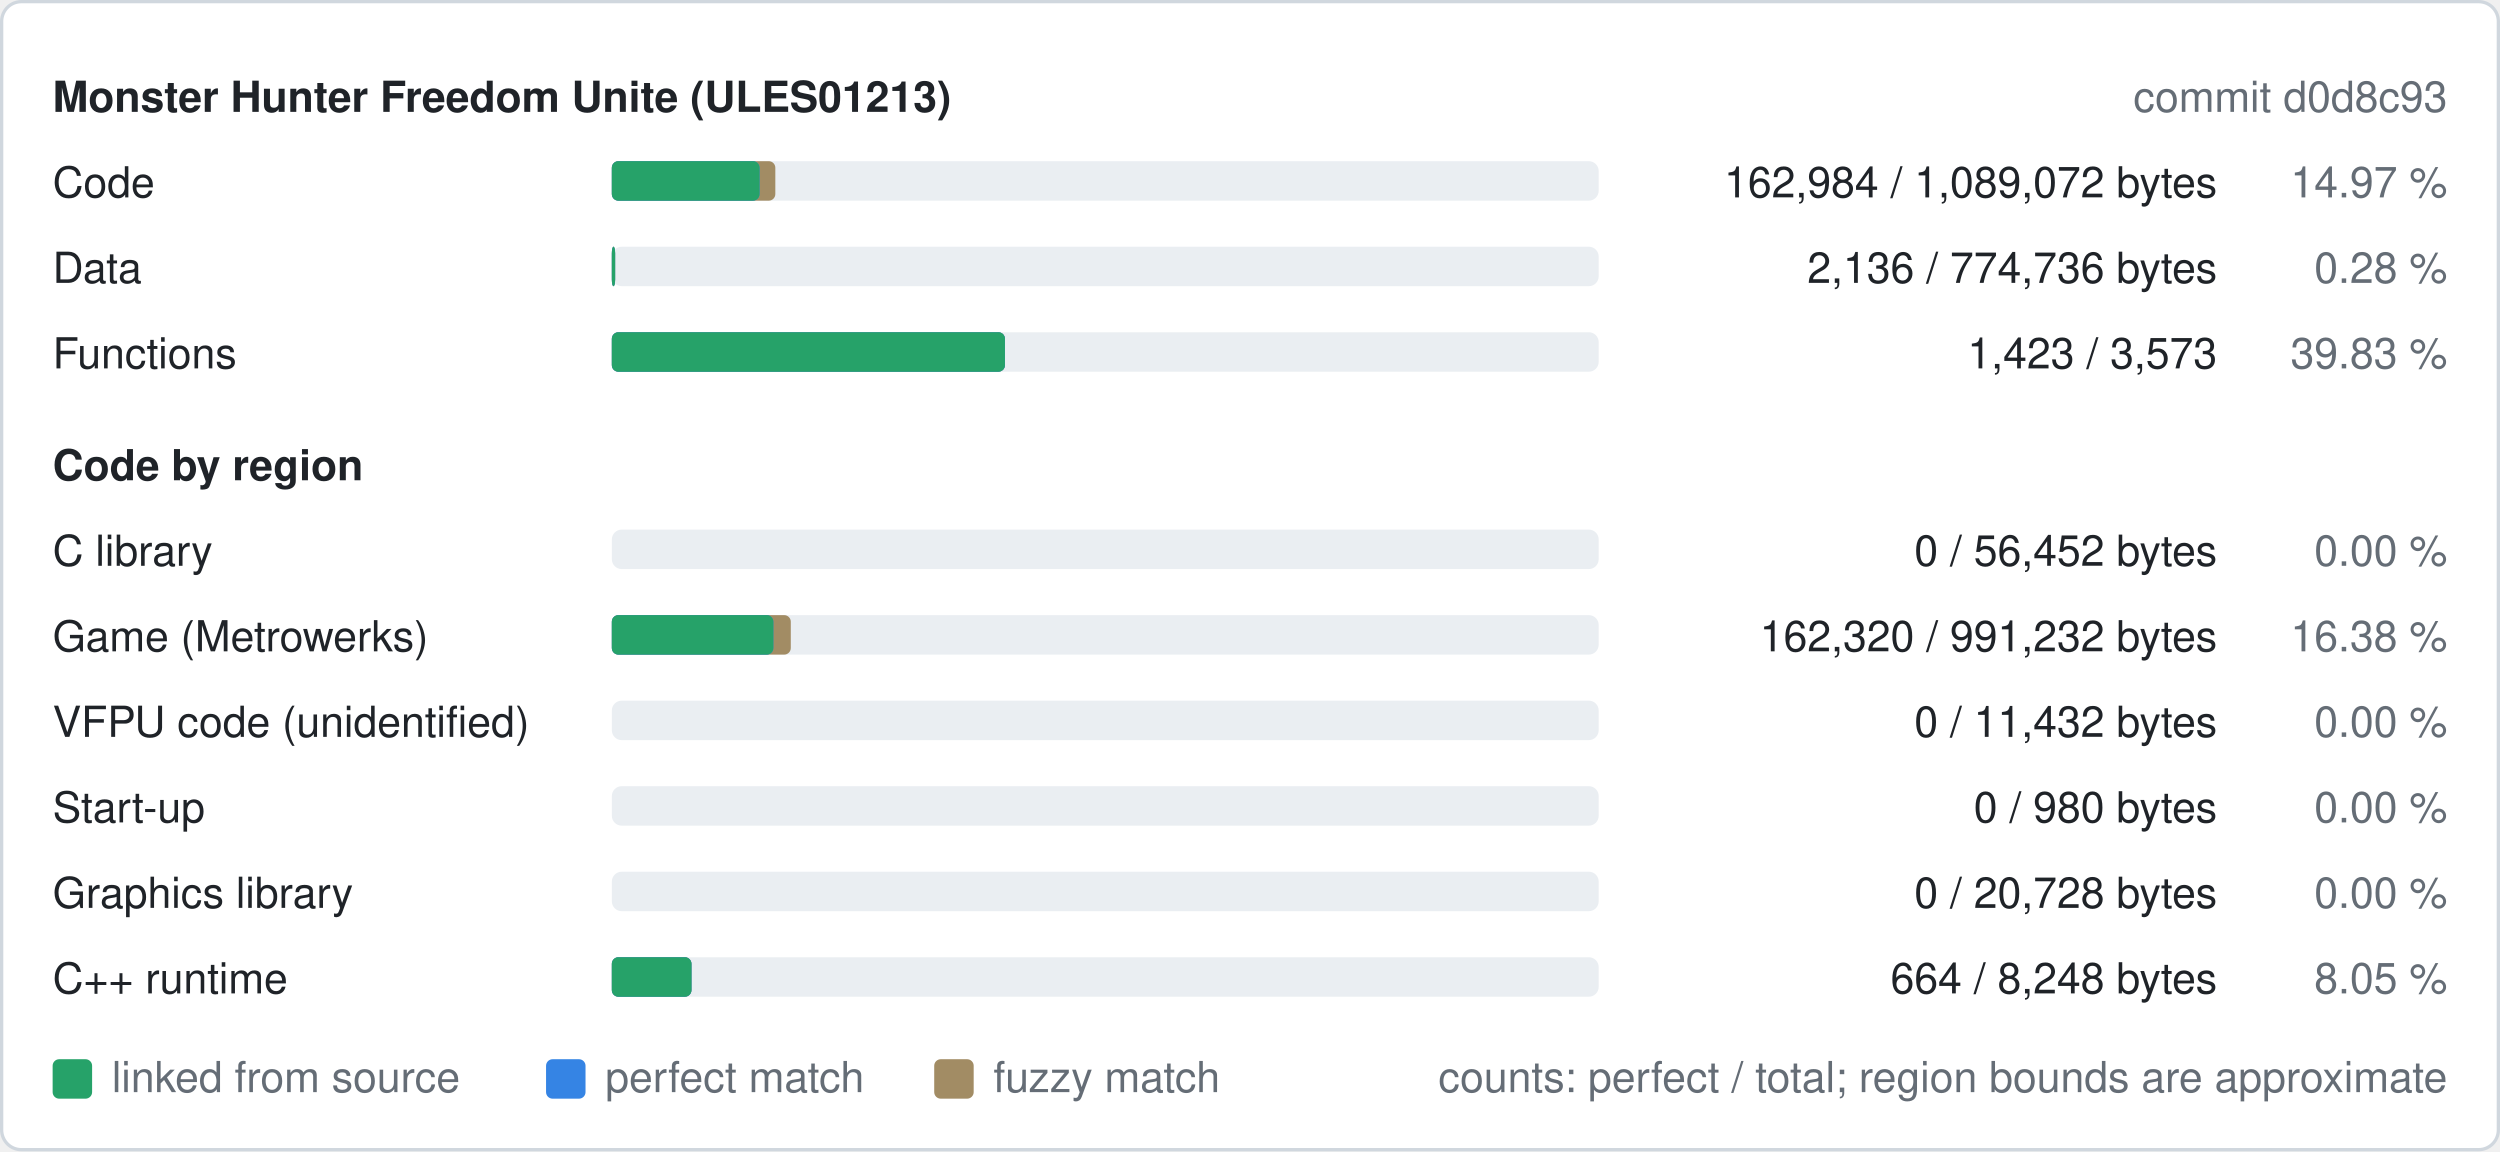
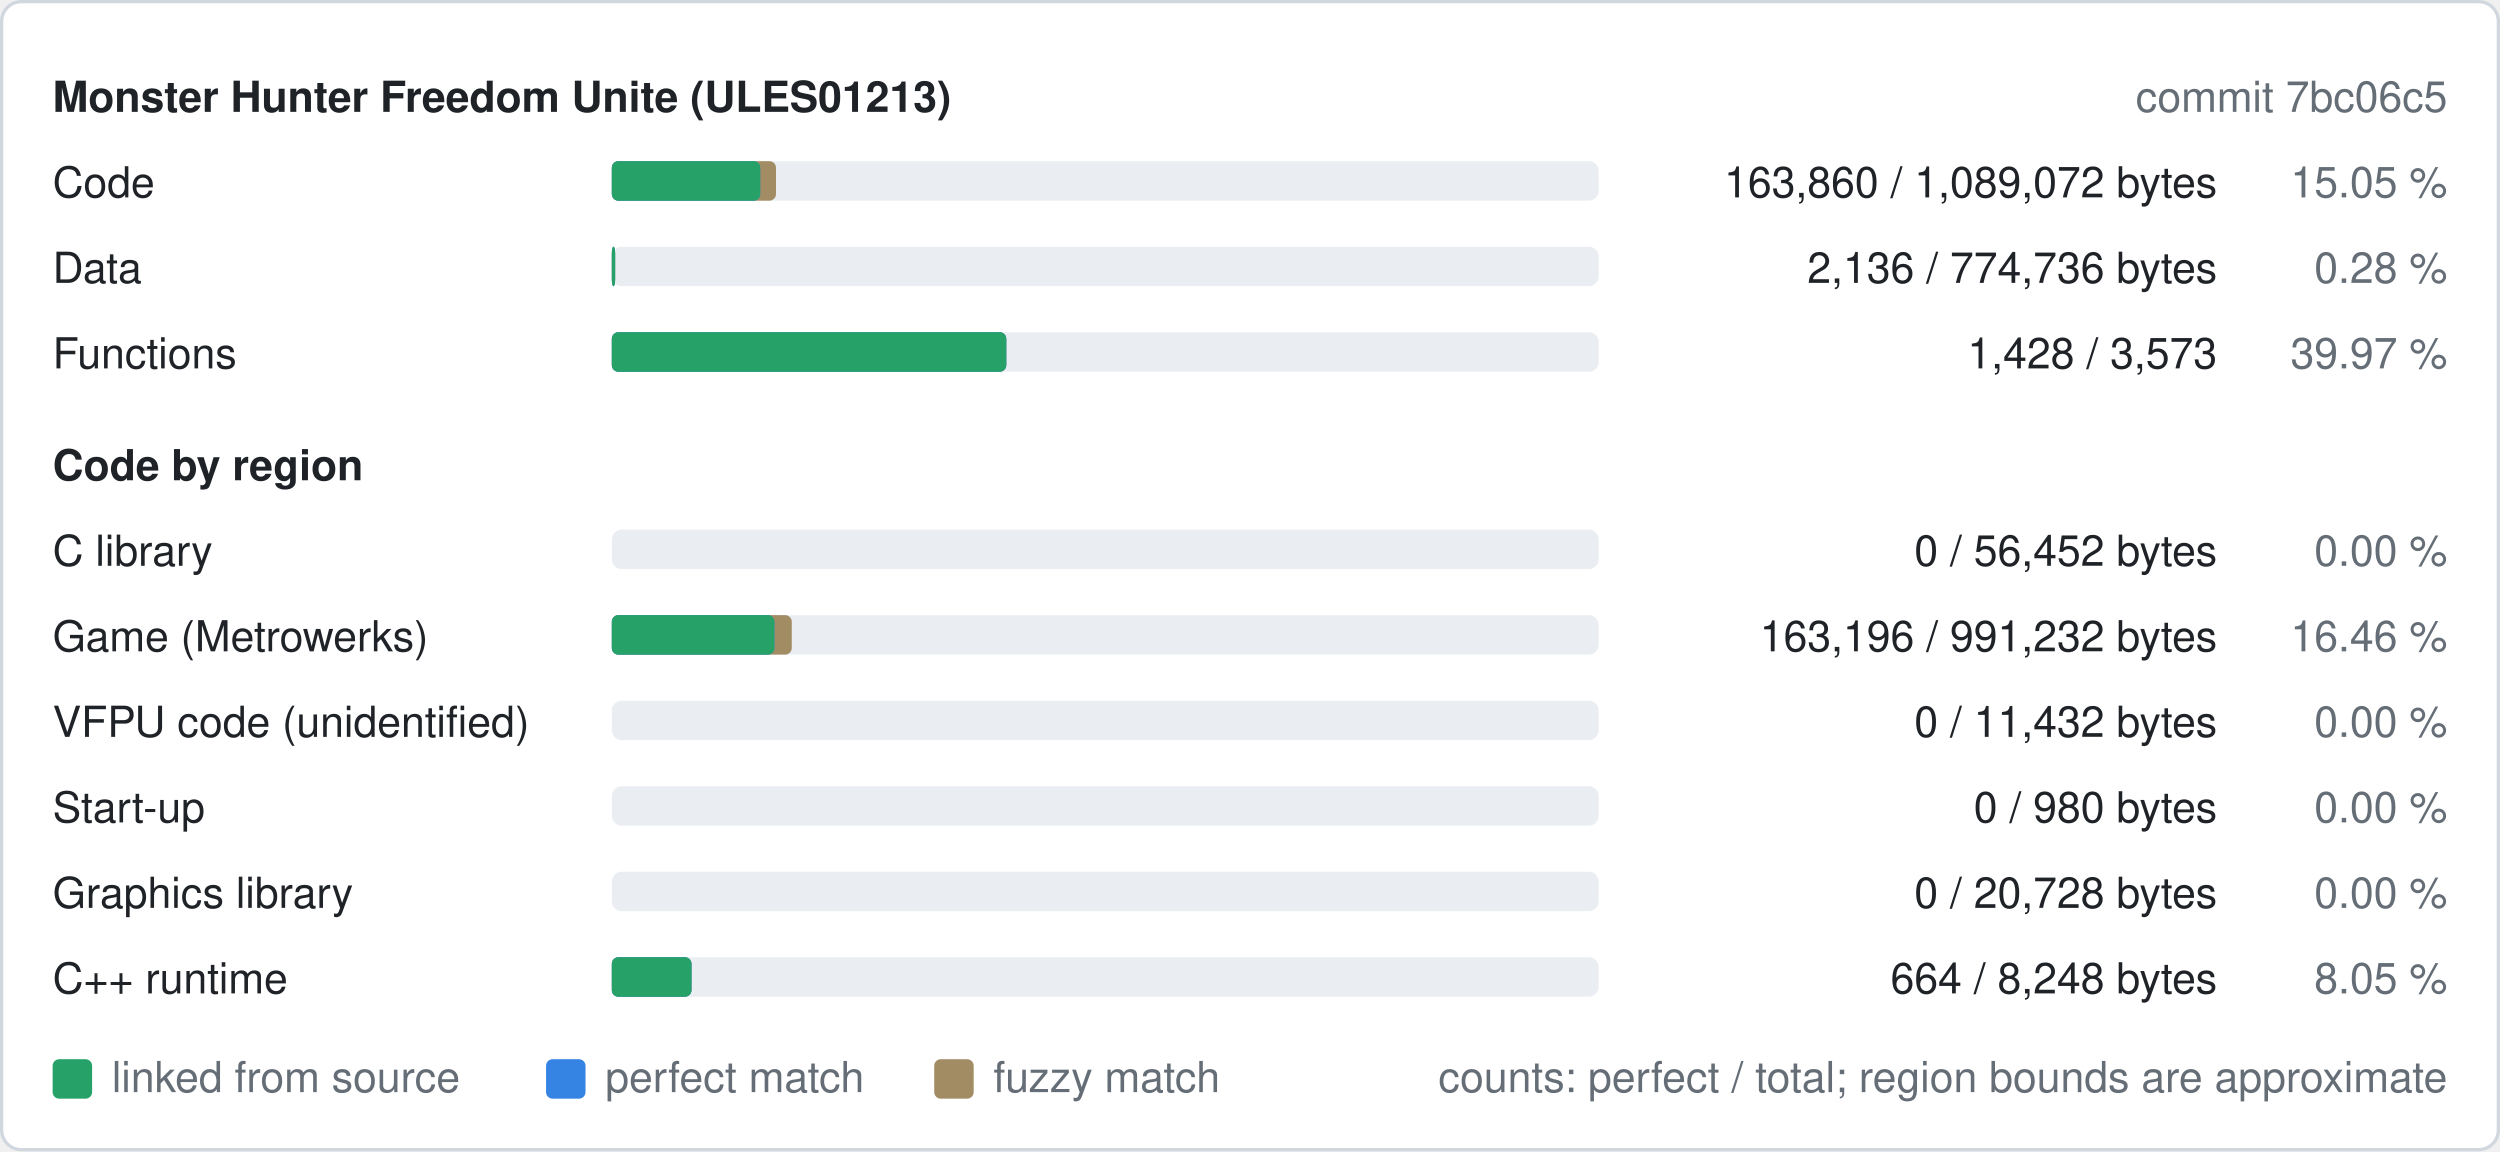
<svg xmlns="http://www.w3.org/2000/svg" width="760" height="350" viewBox="0 0 760 350" role="img" aria-label="Decompilation progress of ULES01213">
  <style>
text{font-family:-apple-system,BlinkMacSystemFont,"Segoe UI",Helvetica,Arial,sans-serif;font-size:13px}
.b{font-weight:600}
.bg{fill:#ffffff;stroke:#d0d7de}.t{fill:#1f2328}.m{fill:#656d76}.track{fill:#eaeef2}.fuzzy{fill:#a28c64}.perfect{fill:#3584e4}.linked{fill:#26a269}
@media (prefers-color-scheme: dark){.bg{fill:#0d1117;stroke:#30363d}.t{fill:#e6edf3}.m{fill:#8d96a0}.track{fill:#21262d}.fuzzy{fill:#a28c64}.perfect{fill:#3584e4}.linked{fill:#2ec27e}}
</style>
  <rect class="bg" x="0.5" y="0.5" width="759" height="349" rx="6" />
  <text class="t b" x="16" y="34">Monster Hunter Freedom Unite (ULES01213)</text>
-   <text class="m" x="744" y="34" text-anchor="end">commit d0d8c93</text>
+   <text class="m" x="744" y="34" text-anchor="end">commit 7bc06c5</text>
  <text class="t" x="16" y="60">Code</text>
  <rect class="track" x="186" y="49" width="300" height="12" rx="3" />
-   <rect class="fuzzy" x="186" y="49" width="49.7" height="12" rx="2" />
-   <rect class="perfect" x="186" y="49" width="44.9" height="12" rx="2" />
-   <rect class="linked" x="186" y="49" width="44.9" height="12" rx="2" />
-   <text class="t" x="674" y="60" text-anchor="end">162,984 / 1,089,072 bytes</text>
-   <text class="m" x="744" y="60" text-anchor="end">14.97 %</text>
+   <rect class="fuzzy" x="186" y="49" width="49.9" height="12" rx="2" />
+   <rect class="perfect" x="186" y="49" width="45.1" height="12" rx="2" />
+   <rect class="linked" x="186" y="49" width="45.1" height="12" rx="2" />
+   <text class="t" x="674" y="60" text-anchor="end">163,860 / 1,089,072 bytes</text>
+   <text class="m" x="744" y="60" text-anchor="end">15.05 %</text>
  <text class="t" x="16" y="86">Data</text>
  <rect class="track" x="186" y="75" width="300" height="12" rx="3" />
  <rect class="fuzzy" x="186" y="75" width="1.0" height="12" rx="2" />
  <rect class="perfect" x="186" y="75" width="1.0" height="12" rx="2" />
  <rect class="linked" x="186" y="75" width="1.0" height="12" rx="2" />
  <text class="t" x="674" y="86" text-anchor="end">2,136 / 774,736 bytes</text>
  <text class="m" x="744" y="86" text-anchor="end">0.28 %</text>
  <text class="t" x="16" y="112">Functions</text>
  <rect class="track" x="186" y="101" width="300" height="12" rx="3" />
-   <rect class="fuzzy" x="186" y="101" width="119.5" height="12" rx="2" />
-   <rect class="perfect" x="186" y="101" width="119.5" height="12" rx="2" />
-   <rect class="linked" x="186" y="101" width="119.5" height="12" rx="2" />
-   <text class="t" x="674" y="112" text-anchor="end">1,423 / 3,573</text>
-   <text class="m" x="744" y="112" text-anchor="end">39.83 %</text>
+   <rect class="fuzzy" x="186" y="101" width="119.9" height="12" rx="2" />
+   <rect class="perfect" x="186" y="101" width="119.9" height="12" rx="2" />
+   <rect class="linked" x="186" y="101" width="119.9" height="12" rx="2" />
+   <text class="t" x="674" y="112" text-anchor="end">1,428 / 3,573</text>
+   <text class="m" x="744" y="112" text-anchor="end">39.97 %</text>
  <text class="t b" x="16" y="146">Code by region</text>
  <text class="t" x="16" y="172">C library</text>
  <rect class="track" x="186" y="161" width="300" height="12" rx="3" />
  <text class="t" x="674" y="172" text-anchor="end">0 / 56,452 bytes</text>
  <text class="m" x="744" y="172" text-anchor="end">0.00 %</text>
  <text class="t" x="16" y="198">Game (Metrowerks)</text>
  <rect class="track" x="186" y="187" width="300" height="12" rx="3" />
-   <rect class="fuzzy" x="186" y="187" width="54.4" height="12" rx="2" />
-   <rect class="perfect" x="186" y="187" width="49.1" height="12" rx="2" />
-   <rect class="linked" x="186" y="187" width="49.1" height="12" rx="2" />
-   <text class="t" x="674" y="198" text-anchor="end">162,320 / 991,232 bytes</text>
-   <text class="m" x="744" y="198" text-anchor="end">16.38 %</text>
+   <rect class="fuzzy" x="186" y="187" width="54.7" height="12" rx="2" />
+   <rect class="perfect" x="186" y="187" width="49.4" height="12" rx="2" />
+   <rect class="linked" x="186" y="187" width="49.4" height="12" rx="2" />
+   <text class="t" x="674" y="198" text-anchor="end">163,196 / 991,232 bytes</text>
+   <text class="m" x="744" y="198" text-anchor="end">16.46 %</text>
  <text class="t" x="16" y="224">VFPU code (unidentified)</text>
  <rect class="track" x="186" y="213" width="300" height="12" rx="3" />
  <text class="t" x="674" y="224" text-anchor="end">0 / 11,432 bytes</text>
  <text class="m" x="744" y="224" text-anchor="end">0.00 %</text>
  <text class="t" x="16" y="250">Start-up</text>
  <rect class="track" x="186" y="239" width="300" height="12" rx="3" />
  <text class="t" x="674" y="250" text-anchor="end">0 / 980 bytes</text>
  <text class="m" x="744" y="250" text-anchor="end">0.00 %</text>
  <text class="t" x="16" y="276">Graphics library</text>
  <rect class="track" x="186" y="265" width="300" height="12" rx="3" />
  <text class="t" x="674" y="276" text-anchor="end">0 / 20,728 bytes</text>
  <text class="m" x="744" y="276" text-anchor="end">0.00 %</text>
  <text class="t" x="16" y="302">C++ runtime</text>
  <rect class="track" x="186" y="291" width="300" height="12" rx="3" />
  <rect class="fuzzy" x="186" y="291" width="24.2" height="12" rx="2" />
  <rect class="perfect" x="186" y="291" width="24.2" height="12" rx="2" />
  <rect class="linked" x="186" y="291" width="24.2" height="12" rx="2" />
  <text class="t" x="674" y="302" text-anchor="end">664 / 8,248 bytes</text>
  <text class="m" x="744" y="302" text-anchor="end">8.05 %</text>
  <rect class="linked" x="16" y="322" width="12" height="12" rx="2" />
  <text class="m" x="34" y="332">linked from source</text>
  <rect class="perfect" x="166" y="322" width="12" height="12" rx="2" />
  <text class="m" x="184" y="332">perfect match</text>
  <rect class="fuzzy" x="284" y="322" width="12" height="12" rx="2" />
  <text class="m" x="302" y="332">fuzzy match</text>
  <text class="m" x="744" y="332" text-anchor="end">counts: perfect / total; region bounds are approximate</text>
</svg>
